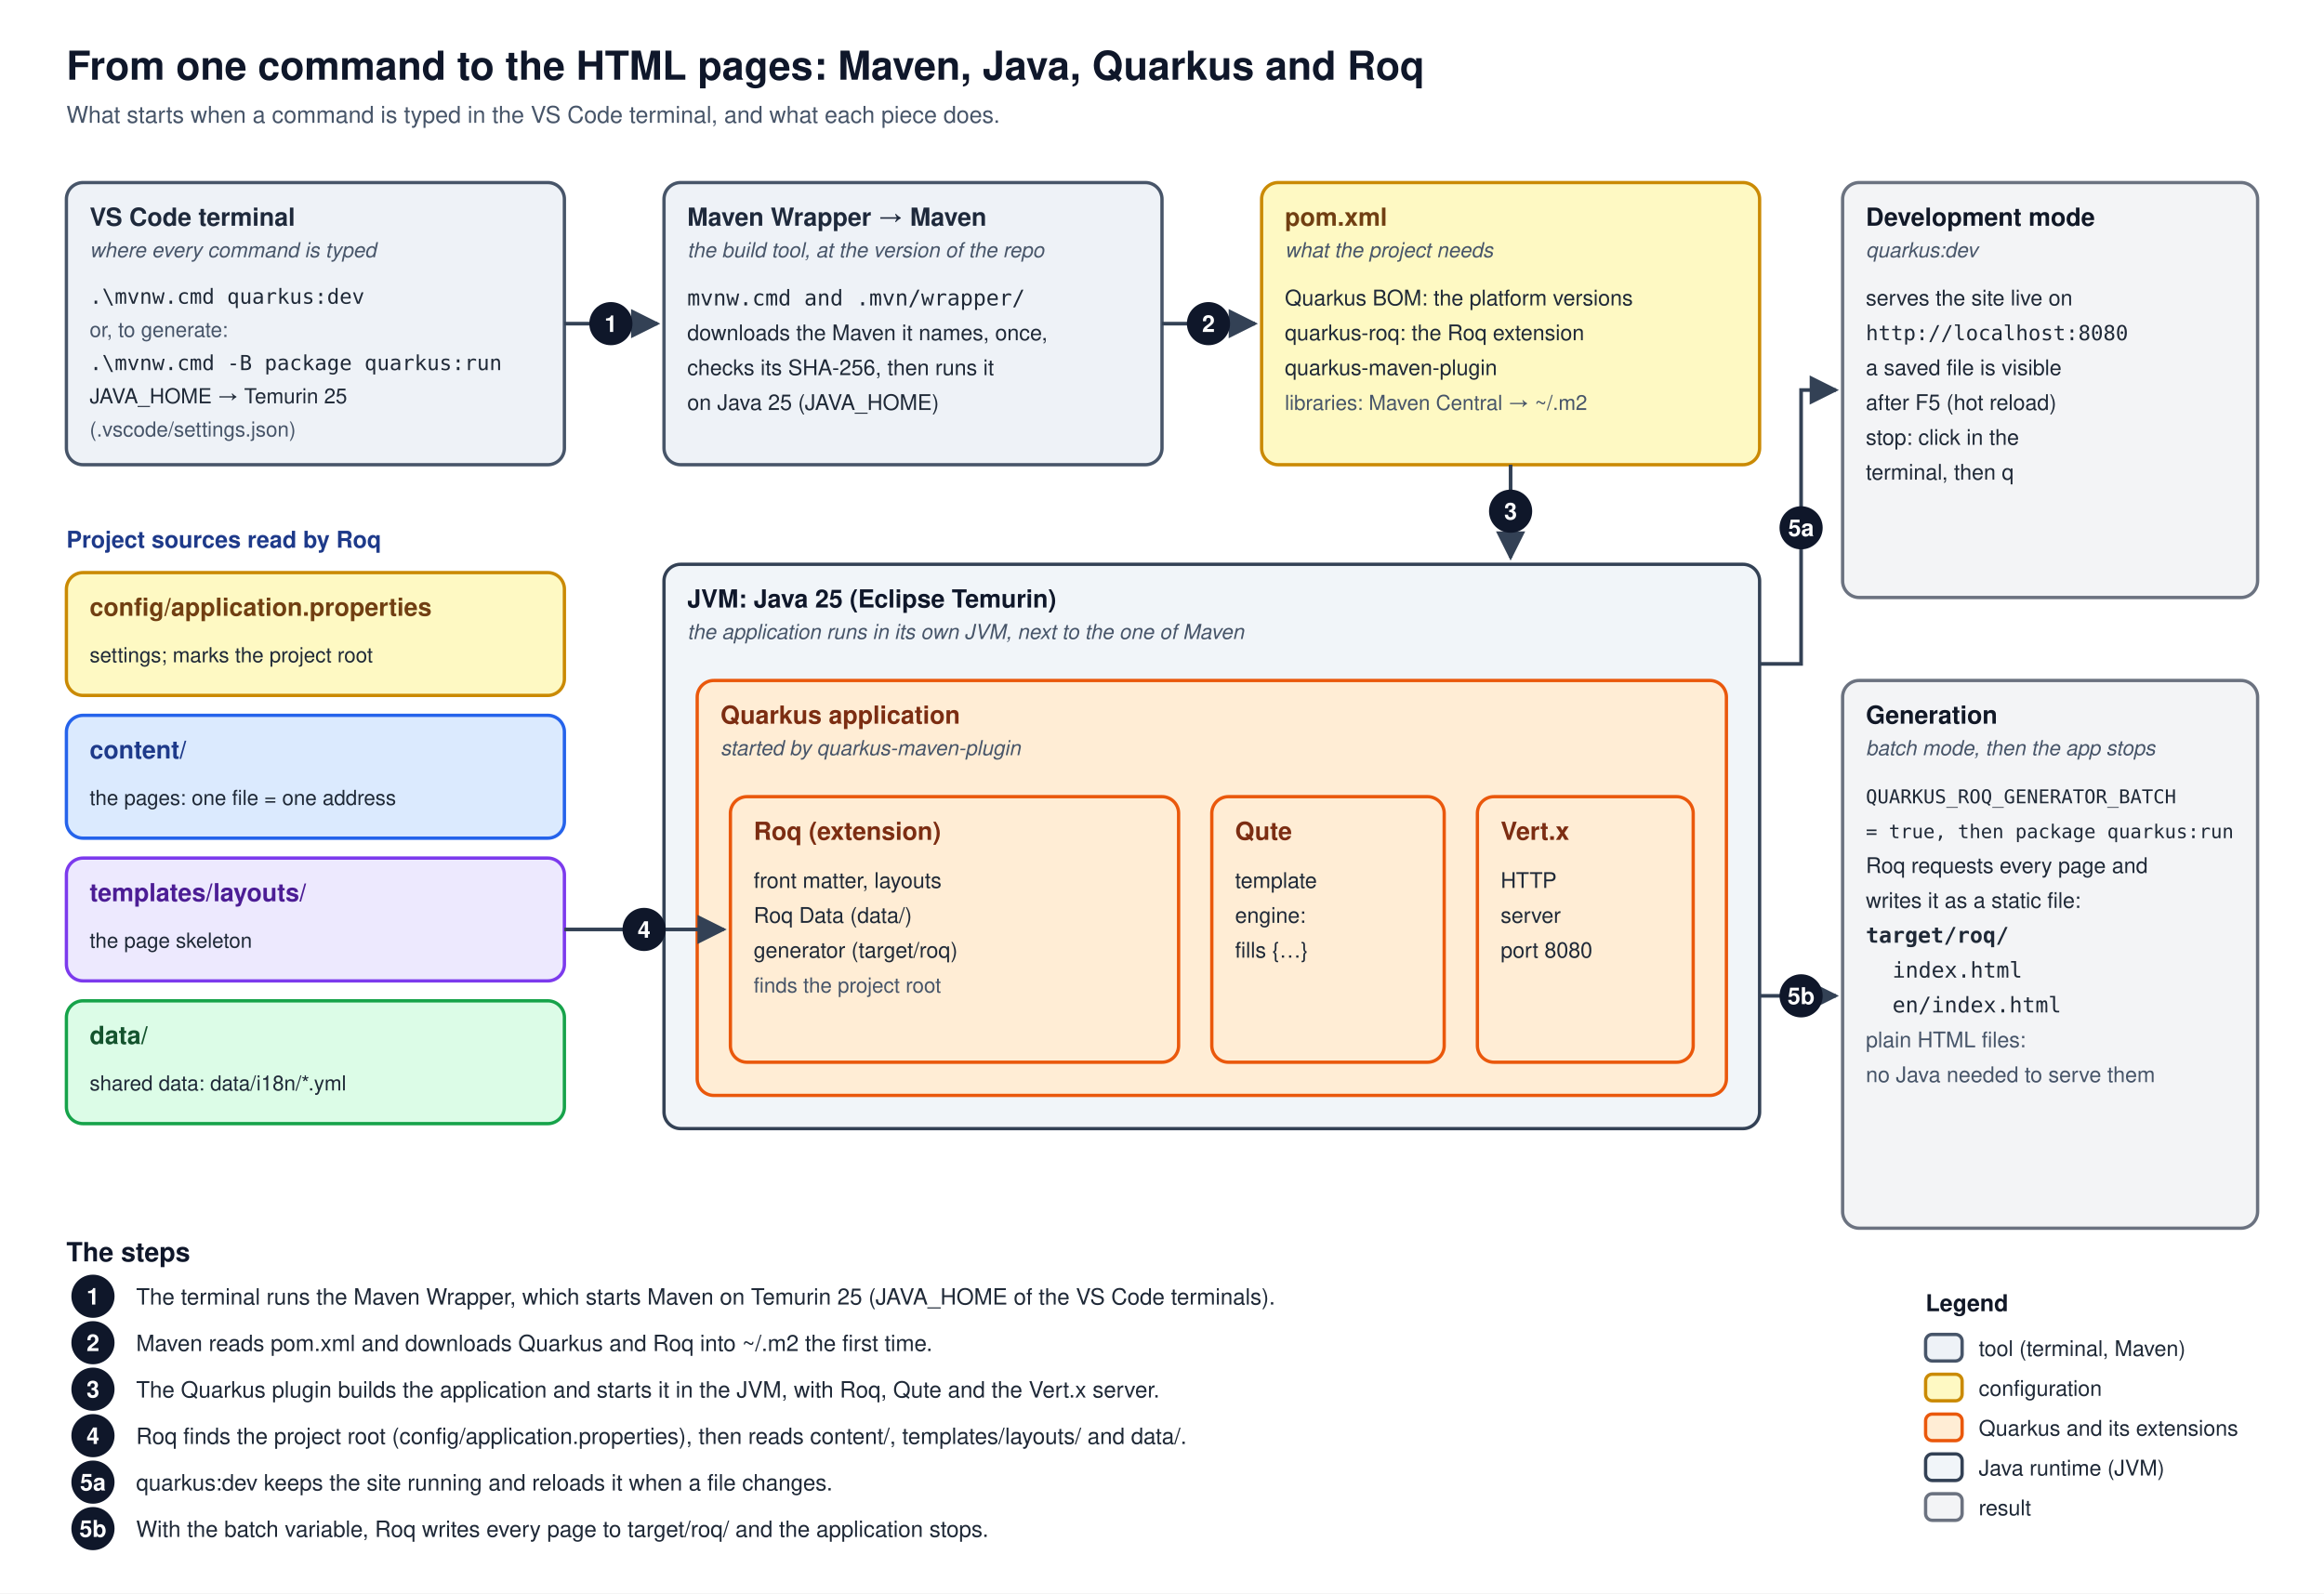
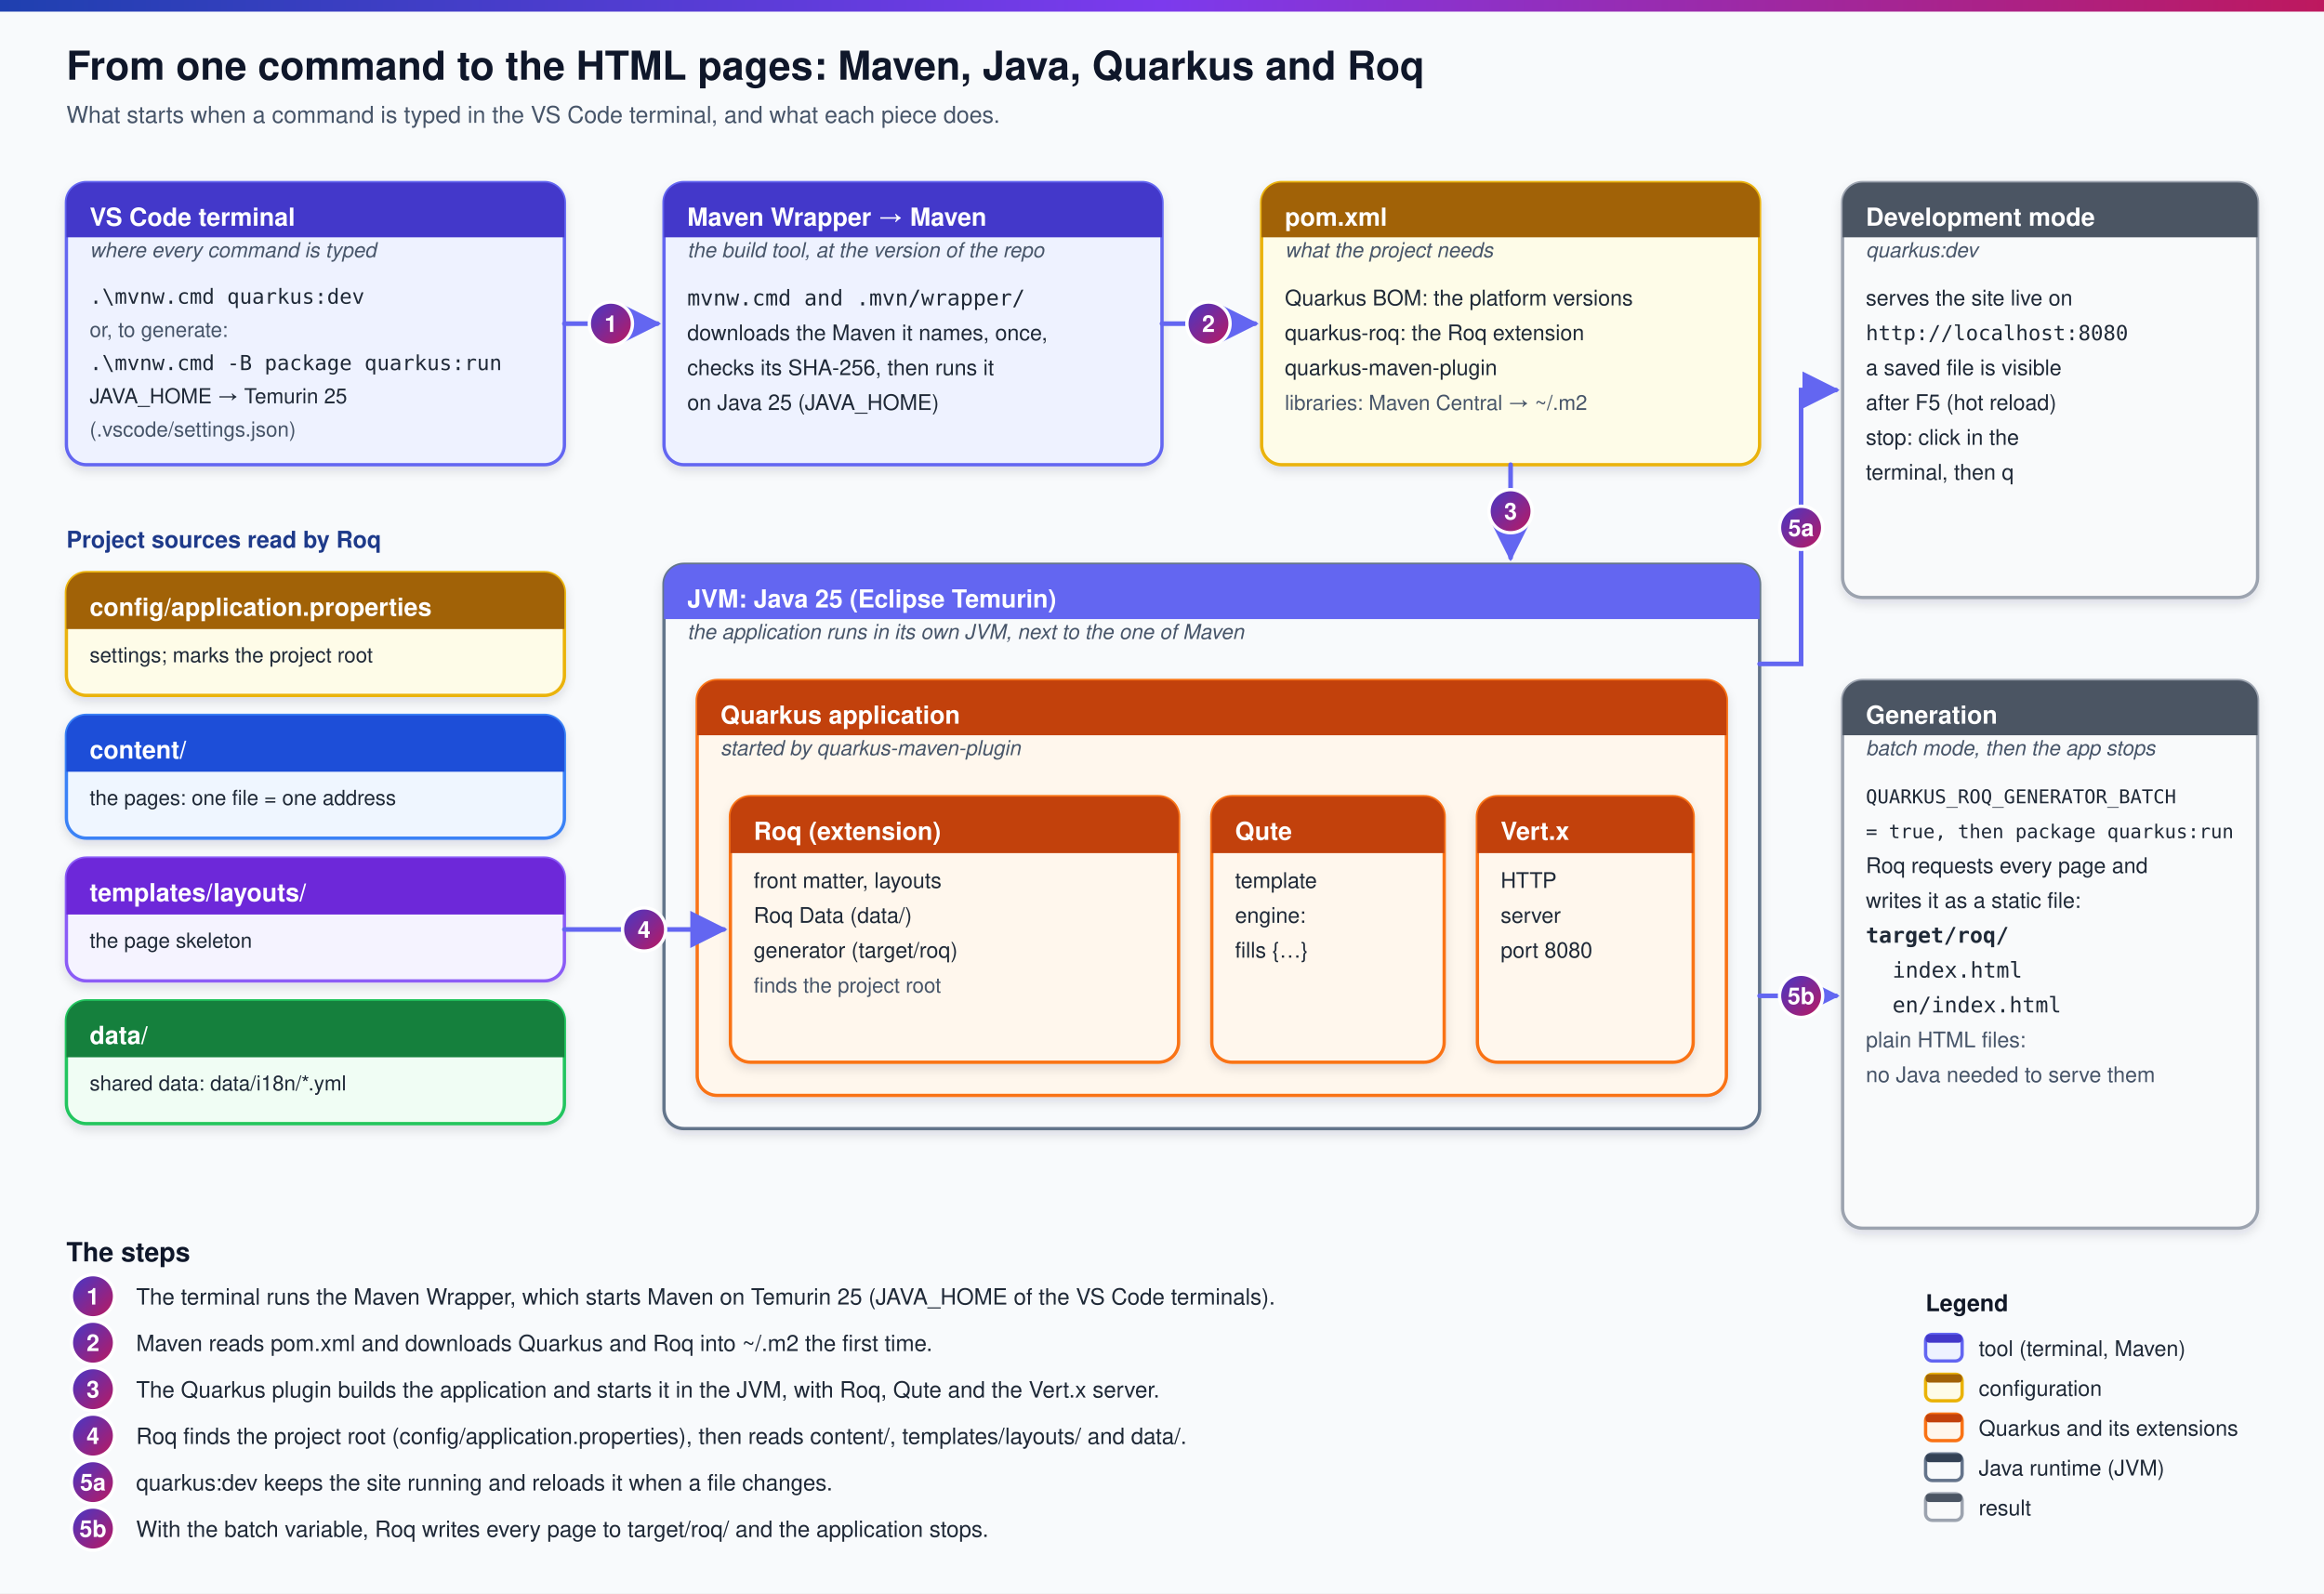
<svg xmlns="http://www.w3.org/2000/svg" width="1400" height="960" viewBox="0 0 1400 960" font-family="Segoe UI, Helvetica, Arial, sans-serif">
  <defs>
    <marker id="arr" viewBox="0 0 10 10" refX="9" refY="5" markerWidth="8" markerHeight="8" orient="auto-start-reverse">
-       <path d="M0,0 L10,5 L0,10 z" fill="#334155" />
+       <path d="M0,0 L10,5 L0,10 z" fill="#6366f1" />
    </marker>
+     <filter id="sh" x="-5%" y="-5%" width="110%" height="120%">
+       <feDropShadow dx="0" dy="3" stdDeviation="3" flood-color="#0f172a" flood-opacity="0.12" />
+     </filter>
+     <linearGradient id="top" x1="0" x2="1">
+       <stop offset="0" stop-color="#1e40af" />
+       <stop offset="0.5" stop-color="#7c3aed" />
+       <stop offset="1" stop-color="#be185d" />
+     </linearGradient>
+     <linearGradient id="badge" x1="0" y1="0" x2="1" y2="1">
+       <stop offset="0" stop-color="#4338ca" />
+       <stop offset="1" stop-color="#be185d" />
+     </linearGradient>
+     <linearGradient id="grp" x1="0" y1="0" x2="1" y2="1">
+       <stop offset="0" stop-color="#f8fafc" />
+       <stop offset="1" stop-color="#eef2ff" />
+     </linearGradient>
  </defs>
-   <rect width="1400" height="960" fill="#ffffff" />
+   <rect width="1400" height="960" fill="#f8fafc" />
+   <rect x="0" y="0" width="1400.0" height="7" fill="url(#top)" />
  <text x="40" y="48" font-size="24" font-weight="bold" fill="#0f172a" font-family="Segoe UI, Helvetica, Arial, sans-serif" text-anchor="start">From one command to the HTML pages: Maven, Java, Quarkus and Roq</text>
  <text x="40" y="74" font-size="14" font-weight="normal" fill="#475569" font-family="Segoe UI, Helvetica, Arial, sans-serif" text-anchor="start">What starts when a command is typed in the VS Code terminal, and what each piece does.</text>
-   <rect x="40" y="110" width="300" height="170" rx="10" fill="#eef2f7" stroke="#475569" stroke-width="2" />
-   <text x="54" y="136" font-size="15" font-weight="bold" fill="#1e293b" font-family="Segoe UI, Helvetica, Arial, sans-serif" text-anchor="start">VS Code terminal</text>
+   <rect x="40" y="110" width="300" height="170" rx="12" fill="#eef2ff" stroke="#6366f1" stroke-width="2" filter="url(#sh)" />
+   <path d="M40.0,122.0 a12,12 0 0 1 12,-12 h276.0 a12,12 0 0 1 12,12 v21.0 h-300.0 z" fill="#4338ca" />
+   <text x="54" y="136" font-size="15" font-weight="bold" fill="#ffffff" font-family="Segoe UI, Helvetica, Arial, sans-serif" text-anchor="start">VS Code terminal</text>
  <text x="54" y="155" font-size="12.5" font-weight="normal" fill="#475569" font-family="Segoe UI, Helvetica, Arial, sans-serif" text-anchor="start" font-style="italic">where every command is typed</text>
  <text x="54" y="183" font-size="12.5" font-weight="normal" fill="#1f2937" font-family="Consolas, Menlo, monospace" text-anchor="start">.\mvnw.cmd quarkus:dev</text>
  <text x="54" y="203" font-size="12.5" font-weight="normal" fill="#475569" font-family="Segoe UI, Helvetica, Arial, sans-serif" text-anchor="start">or, to generate:</text>
  <text x="54" y="223" font-size="12.5" font-weight="normal" fill="#1f2937" font-family="Consolas, Menlo, monospace" text-anchor="start">.\mvnw.cmd -B package quarkus:run</text>
  <text x="54" y="243" font-size="12.5" font-weight="normal" fill="#1f2937" font-family="Segoe UI, Helvetica, Arial, sans-serif" text-anchor="start">JAVA_HOME → Temurin 25</text>
  <text x="54" y="263" font-size="12.5" font-weight="normal" fill="#475569" font-family="Segoe UI, Helvetica, Arial, sans-serif" text-anchor="start">(.vscode/settings.json)</text>
-   <rect x="400" y="110" width="300" height="170" rx="10" fill="#eef2f7" stroke="#475569" stroke-width="2" />
-   <text x="414" y="136" font-size="15" font-weight="bold" fill="#1e293b" font-family="Segoe UI, Helvetica, Arial, sans-serif" text-anchor="start">Maven Wrapper → Maven</text>
+   <rect x="400" y="110" width="300" height="170" rx="12" fill="#eef2ff" stroke="#6366f1" stroke-width="2" filter="url(#sh)" />
+   <path d="M400.0,122.0 a12,12 0 0 1 12,-12 h276.0 a12,12 0 0 1 12,12 v21.0 h-300.0 z" fill="#4338ca" />
+   <text x="414" y="136" font-size="15" font-weight="bold" fill="#ffffff" font-family="Segoe UI, Helvetica, Arial, sans-serif" text-anchor="start">Maven Wrapper → Maven</text>
  <text x="414" y="155" font-size="12.5" font-weight="normal" fill="#475569" font-family="Segoe UI, Helvetica, Arial, sans-serif" text-anchor="start" font-style="italic">the build tool, at the version of the repo</text>
  <text x="414" y="184" font-size="13" font-weight="normal" fill="#1f2937" font-family="Consolas, Menlo, monospace" text-anchor="start">mvnw.cmd and .mvn/wrapper/</text>
  <text x="414" y="205" font-size="13" font-weight="normal" fill="#1f2937" font-family="Segoe UI, Helvetica, Arial, sans-serif" text-anchor="start">downloads the Maven it names, once,</text>
  <text x="414" y="226" font-size="13" font-weight="normal" fill="#1f2937" font-family="Segoe UI, Helvetica, Arial, sans-serif" text-anchor="start">checks its SHA-256, then runs it</text>
  <text x="414" y="247" font-size="13" font-weight="normal" fill="#1f2937" font-family="Segoe UI, Helvetica, Arial, sans-serif" text-anchor="start">on Java 25 (JAVA_HOME)</text>
-   <rect x="760" y="110" width="300" height="170" rx="10" fill="#fef9c3" stroke="#ca8a04" stroke-width="2" />
-   <text x="774" y="136" font-size="15" font-weight="bold" fill="#713f12" font-family="Segoe UI, Helvetica, Arial, sans-serif" text-anchor="start">pom.xml</text>
+   <rect x="760" y="110" width="300" height="170" rx="12" fill="#fefce8" stroke="#eab308" stroke-width="2" filter="url(#sh)" />
+   <path d="M760.0,122.0 a12,12 0 0 1 12,-12 h276.0 a12,12 0 0 1 12,12 v21.0 h-300.0 z" fill="#a16207" />
+   <text x="774" y="136" font-size="15" font-weight="bold" fill="#ffffff" font-family="Segoe UI, Helvetica, Arial, sans-serif" text-anchor="start">pom.xml</text>
  <text x="774" y="155" font-size="12.5" font-weight="normal" fill="#475569" font-family="Segoe UI, Helvetica, Arial, sans-serif" text-anchor="start" font-style="italic">what the project needs</text>
  <text x="774" y="184" font-size="13" font-weight="normal" fill="#1f2937" font-family="Segoe UI, Helvetica, Arial, sans-serif" text-anchor="start">Quarkus BOM: the platform versions</text>
  <text x="774" y="205" font-size="13" font-weight="normal" fill="#1f2937" font-family="Segoe UI, Helvetica, Arial, sans-serif" text-anchor="start">quarkus-roq: the Roq extension</text>
  <text x="774" y="226" font-size="13" font-weight="normal" fill="#1f2937" font-family="Segoe UI, Helvetica, Arial, sans-serif" text-anchor="start">quarkus-maven-plugin</text>
  <text x="774" y="247" font-size="12.5" font-weight="normal" fill="#475569" font-family="Segoe UI, Helvetica, Arial, sans-serif" text-anchor="start">libraries: Maven Central → ~/.m2</text>
-   <rect x="400" y="340" width="660" height="340" rx="10" fill="#f1f5f9" stroke="#334155" stroke-width="2" />
-   <text x="414" y="366" font-size="15" font-weight="bold" fill="#0f172a" font-family="Segoe UI, Helvetica, Arial, sans-serif" text-anchor="start">JVM: Java 25 (Eclipse Temurin)</text>
+   <rect x="400" y="340" width="660" height="340" rx="12" fill="#f8fafc" stroke="#64748b" stroke-width="2" filter="url(#sh)" />
+   <path d="M400.0,352.0 a12,12 0 0 1 12,-12 h636.0 a12,12 0 0 1 12,12 v21.0 h-660.0 z" fill="#6366f1" />
+   <text x="414" y="366" font-size="15" font-weight="bold" fill="#ffffff" font-family="Segoe UI, Helvetica, Arial, sans-serif" text-anchor="start">JVM: Java 25 (Eclipse Temurin)</text>
  <text x="414" y="385" font-size="12.5" font-weight="normal" fill="#475569" font-family="Segoe UI, Helvetica, Arial, sans-serif" text-anchor="start" font-style="italic">the application runs in its own JVM, next to the one of Maven</text>
-   <rect x="420" y="410" width="620" height="250" rx="10" fill="#ffedd5" stroke="#ea580c" stroke-width="2" />
-   <text x="434" y="436" font-size="15" font-weight="bold" fill="#7c2d12" font-family="Segoe UI, Helvetica, Arial, sans-serif" text-anchor="start">Quarkus application</text>
+   <rect x="420" y="410" width="620" height="250" rx="12" fill="#fff7ed" stroke="#f97316" stroke-width="2" filter="url(#sh)" />
+   <path d="M420.0,422.0 a12,12 0 0 1 12,-12 h596.0 a12,12 0 0 1 12,12 v21.0 h-620.0 z" fill="#c2410c" />
+   <text x="434" y="436" font-size="15" font-weight="bold" fill="#ffffff" font-family="Segoe UI, Helvetica, Arial, sans-serif" text-anchor="start">Quarkus application</text>
  <text x="434" y="455" font-size="12.5" font-weight="normal" fill="#475569" font-family="Segoe UI, Helvetica, Arial, sans-serif" text-anchor="start" font-style="italic">started by quarkus-maven-plugin</text>
-   <rect x="440" y="480" width="270" height="160" rx="10" fill="#ffedd5" stroke="#ea580c" stroke-width="2" />
-   <text x="454" y="506" font-size="15" font-weight="bold" fill="#7c2d12" font-family="Segoe UI, Helvetica, Arial, sans-serif" text-anchor="start">Roq (extension)</text>
+   <rect x="440" y="480" width="270" height="160" rx="12" fill="#fff7ed" stroke="#f97316" stroke-width="2" filter="url(#sh)" />
+   <path d="M440.0,492.0 a12,12 0 0 1 12,-12 h246.0 a12,12 0 0 1 12,12 v22.0 h-270.0 z" fill="#c2410c" />
+   <text x="454" y="506" font-size="15" font-weight="bold" fill="#ffffff" font-family="Segoe UI, Helvetica, Arial, sans-serif" text-anchor="start">Roq (extension)</text>
  <text x="454" y="535" font-size="13" font-weight="normal" fill="#1f2937" font-family="Segoe UI, Helvetica, Arial, sans-serif" text-anchor="start">front matter, layouts</text>
  <text x="454" y="556" font-size="13" font-weight="normal" fill="#1f2937" font-family="Segoe UI, Helvetica, Arial, sans-serif" text-anchor="start">Roq Data (data/)</text>
  <text x="454" y="577" font-size="13" font-weight="normal" fill="#1f2937" font-family="Segoe UI, Helvetica, Arial, sans-serif" text-anchor="start">generator (target/roq)</text>
  <text x="454" y="598" font-size="12.5" font-weight="normal" fill="#475569" font-family="Segoe UI, Helvetica, Arial, sans-serif" text-anchor="start">finds the project root</text>
-   <rect x="730" y="480" width="140" height="160" rx="10" fill="#ffedd5" stroke="#ea580c" stroke-width="2" />
-   <text x="744" y="506" font-size="15" font-weight="bold" fill="#7c2d12" font-family="Segoe UI, Helvetica, Arial, sans-serif" text-anchor="start">Qute</text>
+   <rect x="730" y="480" width="140" height="160" rx="12" fill="#fff7ed" stroke="#f97316" stroke-width="2" filter="url(#sh)" />
+   <path d="M730.0,492.0 a12,12 0 0 1 12,-12 h116.0 a12,12 0 0 1 12,12 v22.0 h-140.0 z" fill="#c2410c" />
+   <text x="744" y="506" font-size="15" font-weight="bold" fill="#ffffff" font-family="Segoe UI, Helvetica, Arial, sans-serif" text-anchor="start">Qute</text>
  <text x="744" y="535" font-size="13" font-weight="normal" fill="#1f2937" font-family="Segoe UI, Helvetica, Arial, sans-serif" text-anchor="start">template</text>
  <text x="744" y="556" font-size="13" font-weight="normal" fill="#1f2937" font-family="Segoe UI, Helvetica, Arial, sans-serif" text-anchor="start">engine:</text>
  <text x="744" y="577" font-size="13" font-weight="normal" fill="#1f2937" font-family="Segoe UI, Helvetica, Arial, sans-serif" text-anchor="start">fills {…}</text>
-   <rect x="890" y="480" width="130" height="160" rx="10" fill="#ffedd5" stroke="#ea580c" stroke-width="2" />
-   <text x="904" y="506" font-size="15" font-weight="bold" fill="#7c2d12" font-family="Segoe UI, Helvetica, Arial, sans-serif" text-anchor="start">Vert.x</text>
+   <rect x="890" y="480" width="130" height="160" rx="12" fill="#fff7ed" stroke="#f97316" stroke-width="2" filter="url(#sh)" />
+   <path d="M890.0,492.0 a12,12 0 0 1 12,-12 h106.0 a12,12 0 0 1 12,12 v22.0 h-130.0 z" fill="#c2410c" />
+   <text x="904" y="506" font-size="15" font-weight="bold" fill="#ffffff" font-family="Segoe UI, Helvetica, Arial, sans-serif" text-anchor="start">Vert.x</text>
  <text x="904" y="535" font-size="13" font-weight="normal" fill="#1f2937" font-family="Segoe UI, Helvetica, Arial, sans-serif" text-anchor="start">HTTP</text>
  <text x="904" y="556" font-size="13" font-weight="normal" fill="#1f2937" font-family="Segoe UI, Helvetica, Arial, sans-serif" text-anchor="start">server</text>
  <text x="904" y="577" font-size="13" font-weight="normal" fill="#1f2937" font-family="Segoe UI, Helvetica, Arial, sans-serif" text-anchor="start">port 8080</text>
  <text x="40" y="330" font-size="14" font-weight="bold" fill="#1e3a8a" font-family="Segoe UI, Helvetica, Arial, sans-serif" text-anchor="start">Project sources read by Roq</text>
-   <rect x="40" y="345" width="300" height="74" rx="10" fill="#fef9c3" stroke="#ca8a04" stroke-width="2" />
-   <text x="54" y="371" font-size="15" font-weight="bold" fill="#713f12" font-family="Segoe UI, Helvetica, Arial, sans-serif" text-anchor="start">config/application.properties</text>
+   <rect x="40" y="345" width="300" height="74" rx="12" fill="#fefce8" stroke="#eab308" stroke-width="2" filter="url(#sh)" />
+   <path d="M40.0,357.0 a12,12 0 0 1 12,-12 h276.0 a12,12 0 0 1 12,12 v22.0 h-300.0 z" fill="#a16207" />
+   <text x="54" y="371" font-size="15" font-weight="bold" fill="#ffffff" font-family="Segoe UI, Helvetica, Arial, sans-serif" text-anchor="start">config/application.properties</text>
  <text x="54" y="399" font-size="12.5" font-weight="normal" fill="#1f2937" font-family="Segoe UI, Helvetica, Arial, sans-serif" text-anchor="start">settings; marks the project root</text>
-   <rect x="40" y="431" width="300" height="74" rx="10" fill="#dbeafe" stroke="#2563eb" stroke-width="2" />
-   <text x="54" y="457" font-size="15" font-weight="bold" fill="#1e3a8a" font-family="Segoe UI, Helvetica, Arial, sans-serif" text-anchor="start">content/</text>
+   <rect x="40" y="431" width="300" height="74" rx="12" fill="#eff6ff" stroke="#3b82f6" stroke-width="2" filter="url(#sh)" />
+   <path d="M40.0,443.0 a12,12 0 0 1 12,-12 h276.0 a12,12 0 0 1 12,12 v22.0 h-300.0 z" fill="#1d4ed8" />
+   <text x="54" y="457" font-size="15" font-weight="bold" fill="#ffffff" font-family="Segoe UI, Helvetica, Arial, sans-serif" text-anchor="start">content/</text>
  <text x="54" y="485" font-size="12.5" font-weight="normal" fill="#1f2937" font-family="Segoe UI, Helvetica, Arial, sans-serif" text-anchor="start">the pages: one file = one address</text>
-   <rect x="40" y="517" width="300" height="74" rx="10" fill="#ede9fe" stroke="#7c3aed" stroke-width="2" />
-   <text x="54" y="543" font-size="15" font-weight="bold" fill="#4c1d95" font-family="Segoe UI, Helvetica, Arial, sans-serif" text-anchor="start">templates/layouts/</text>
+   <rect x="40" y="517" width="300" height="74" rx="12" fill="#f5f3ff" stroke="#8b5cf6" stroke-width="2" filter="url(#sh)" />
+   <path d="M40.0,529.0 a12,12 0 0 1 12,-12 h276.0 a12,12 0 0 1 12,12 v22.0 h-300.0 z" fill="#6d28d9" />
+   <text x="54" y="543" font-size="15" font-weight="bold" fill="#ffffff" font-family="Segoe UI, Helvetica, Arial, sans-serif" text-anchor="start">templates/layouts/</text>
  <text x="54" y="571" font-size="12.5" font-weight="normal" fill="#1f2937" font-family="Segoe UI, Helvetica, Arial, sans-serif" text-anchor="start">the page skeleton</text>
-   <rect x="40" y="603" width="300" height="74" rx="10" fill="#dcfce7" stroke="#16a34a" stroke-width="2" />
-   <text x="54" y="629" font-size="15" font-weight="bold" fill="#14532d" font-family="Segoe UI, Helvetica, Arial, sans-serif" text-anchor="start">data/</text>
+   <rect x="40" y="603" width="300" height="74" rx="12" fill="#f0fdf4" stroke="#22c55e" stroke-width="2" filter="url(#sh)" />
+   <path d="M40.0,615.0 a12,12 0 0 1 12,-12 h276.0 a12,12 0 0 1 12,12 v22.0 h-300.0 z" fill="#15803d" />
+   <text x="54" y="629" font-size="15" font-weight="bold" fill="#ffffff" font-family="Segoe UI, Helvetica, Arial, sans-serif" text-anchor="start">data/</text>
  <text x="54" y="657" font-size="12.5" font-weight="normal" fill="#1f2937" font-family="Segoe UI, Helvetica, Arial, sans-serif" text-anchor="start">shared data: data/i18n/*.yml</text>
-   <rect x="1110" y="110" width="250" height="250" rx="10" fill="#f3f4f6" stroke="#6b7280" stroke-width="2" />
-   <text x="1124" y="136" font-size="15" font-weight="bold" fill="#111827" font-family="Segoe UI, Helvetica, Arial, sans-serif" text-anchor="start">Development mode</text>
+   <rect x="1110" y="110" width="250" height="250" rx="12" fill="#f9fafb" stroke="#9ca3af" stroke-width="2" filter="url(#sh)" />
+   <path d="M1110.0,122.0 a12,12 0 0 1 12,-12 h226.0 a12,12 0 0 1 12,12 v21.0 h-250.0 z" fill="#4b5563" />
+   <text x="1124" y="136" font-size="15" font-weight="bold" fill="#ffffff" font-family="Segoe UI, Helvetica, Arial, sans-serif" text-anchor="start">Development mode</text>
  <text x="1124" y="155" font-size="12.5" font-weight="normal" fill="#475569" font-family="Segoe UI, Helvetica, Arial, sans-serif" text-anchor="start" font-style="italic">quarkus:dev</text>
  <text x="1124" y="184" font-size="13" font-weight="normal" fill="#1f2937" font-family="Segoe UI, Helvetica, Arial, sans-serif" text-anchor="start">serves the site live on</text>
  <text x="1124" y="205" font-size="12.5" font-weight="normal" fill="#1f2937" font-family="Consolas, Menlo, monospace" text-anchor="start">http://localhost:8080</text>
  <text x="1124" y="226" font-size="13" font-weight="normal" fill="#1f2937" font-family="Segoe UI, Helvetica, Arial, sans-serif" text-anchor="start">a saved file is visible</text>
  <text x="1124" y="247" font-size="13" font-weight="normal" fill="#1f2937" font-family="Segoe UI, Helvetica, Arial, sans-serif" text-anchor="start">after F5 (hot reload)</text>
  <text x="1124" y="268" font-size="13" font-weight="normal" fill="#1f2937" font-family="Segoe UI, Helvetica, Arial, sans-serif" text-anchor="start">stop: click in the</text>
  <text x="1124" y="289" font-size="13" font-weight="normal" fill="#1f2937" font-family="Segoe UI, Helvetica, Arial, sans-serif" text-anchor="start">terminal, then q</text>
-   <rect x="1110" y="410" width="250" height="330" rx="10" fill="#f3f4f6" stroke="#6b7280" stroke-width="2" />
-   <text x="1124" y="436" font-size="15" font-weight="bold" fill="#111827" font-family="Segoe UI, Helvetica, Arial, sans-serif" text-anchor="start">Generation</text>
+   <rect x="1110" y="410" width="250" height="330" rx="12" fill="#f9fafb" stroke="#9ca3af" stroke-width="2" filter="url(#sh)" />
+   <path d="M1110.0,422.0 a12,12 0 0 1 12,-12 h226.0 a12,12 0 0 1 12,12 v21.0 h-250.0 z" fill="#4b5563" />
+   <text x="1124" y="436" font-size="15" font-weight="bold" fill="#ffffff" font-family="Segoe UI, Helvetica, Arial, sans-serif" text-anchor="start">Generation</text>
  <text x="1124" y="455" font-size="12.5" font-weight="normal" fill="#475569" font-family="Segoe UI, Helvetica, Arial, sans-serif" text-anchor="start" font-style="italic">batch mode, then the app stops</text>
  <text x="1124" y="484" font-size="11.5" font-weight="normal" fill="#1f2937" font-family="Consolas, Menlo, monospace" text-anchor="start">QUARKUS_ROQ_GENERATOR_BATCH</text>
  <text x="1124" y="505" font-size="11.5" font-weight="normal" fill="#1f2937" font-family="Consolas, Menlo, monospace" text-anchor="start">= true, then package quarkus:run</text>
  <text x="1124" y="526" font-size="13" font-weight="normal" fill="#1f2937" font-family="Segoe UI, Helvetica, Arial, sans-serif" text-anchor="start">Roq requests every page and</text>
  <text x="1124" y="547" font-size="13" font-weight="normal" fill="#1f2937" font-family="Segoe UI, Helvetica, Arial, sans-serif" text-anchor="start">writes it as a static file:</text>
  <text x="1124" y="568" font-size="13" font-weight="bold" fill="#1f2937" font-family="Consolas, Menlo, monospace" text-anchor="start">target/roq/</text>
  <text x="1140" y="589" font-size="13" font-weight="normal" fill="#1f2937" font-family="Consolas, Menlo, monospace" text-anchor="start">index.html</text>
  <text x="1140" y="610" font-size="13" font-weight="normal" fill="#1f2937" font-family="Consolas, Menlo, monospace" text-anchor="start">en/index.html</text>
  <text x="1124" y="631" font-size="13" font-weight="normal" fill="#475569" font-family="Segoe UI, Helvetica, Arial, sans-serif" text-anchor="start">plain HTML files:</text>
  <text x="1124" y="652" font-size="13" font-weight="normal" fill="#475569" font-family="Segoe UI, Helvetica, Arial, sans-serif" text-anchor="start">no Java needed to serve them</text>
-   <path d="M340,195 L396,195" fill="none" stroke="#334155" stroke-width="2.2" marker-end="url(#arr)" />
-   <circle cx="368" cy="195" r="13" fill="#0f172a" />
+   <path d="M340,195 L396,195" fill="none" stroke="#6366f1" stroke-width="2.8" marker-end="url(#arr)" stroke-linecap="round" />
+   <circle cx="368" cy="195" r="13" fill="url(#badge)" stroke="#ffffff" stroke-width="2" />
  <text x="368" y="200" font-size="14" font-weight="bold" fill="#ffffff" font-family="Segoe UI, Helvetica, Arial, sans-serif" text-anchor="middle">1</text>
-   <path d="M700,195 L756,195" fill="none" stroke="#334155" stroke-width="2.2" marker-end="url(#arr)" />
-   <circle cx="728" cy="195" r="13" fill="#0f172a" />
+   <path d="M700,195 L756,195" fill="none" stroke="#6366f1" stroke-width="2.8" marker-end="url(#arr)" stroke-linecap="round" />
+   <circle cx="728" cy="195" r="13" fill="url(#badge)" stroke="#ffffff" stroke-width="2" />
  <text x="728" y="200" font-size="14" font-weight="bold" fill="#ffffff" font-family="Segoe UI, Helvetica, Arial, sans-serif" text-anchor="middle">2</text>
-   <path d="M910,280 L910,336" fill="none" stroke="#334155" stroke-width="2.2" marker-end="url(#arr)" />
-   <circle cx="910" cy="308" r="13" fill="#0f172a" />
+   <path d="M910,280 L910,336" fill="none" stroke="#6366f1" stroke-width="2.8" marker-end="url(#arr)" stroke-linecap="round" />
+   <circle cx="910" cy="308" r="13" fill="url(#badge)" stroke="#ffffff" stroke-width="2" />
  <text x="910" y="313" font-size="14" font-weight="bold" fill="#ffffff" font-family="Segoe UI, Helvetica, Arial, sans-serif" text-anchor="middle">3</text>
-   <path d="M340,560 L436,560" fill="none" stroke="#334155" stroke-width="2.2" marker-end="url(#arr)" />
-   <circle cx="388" cy="560" r="13" fill="#0f172a" />
+   <path d="M340,560 L436,560" fill="none" stroke="#6366f1" stroke-width="2.8" marker-end="url(#arr)" stroke-linecap="round" />
+   <circle cx="388" cy="560" r="13" fill="url(#badge)" stroke="#ffffff" stroke-width="2" />
  <text x="388" y="565" font-size="14" font-weight="bold" fill="#ffffff" font-family="Segoe UI, Helvetica, Arial, sans-serif" text-anchor="middle">4</text>
-   <path d="M1060,400 L1085,400 L1085,235 L1106,235" fill="none" stroke="#334155" stroke-width="2.2" marker-end="url(#arr)" />
-   <circle cx="1085" cy="318" r="13" fill="#0f172a" />
+   <path d="M1060,400 L1085,400 L1085,235 L1106,235" fill="none" stroke="#6366f1" stroke-width="2.8" marker-end="url(#arr)" stroke-linecap="round" />
+   <circle cx="1085" cy="318" r="13" fill="url(#badge)" stroke="#ffffff" stroke-width="2" />
  <text x="1085" y="323" font-size="14" font-weight="bold" fill="#ffffff" font-family="Segoe UI, Helvetica, Arial, sans-serif" text-anchor="middle">5a</text>
-   <path d="M1060,600 L1106,600" fill="none" stroke="#334155" stroke-width="2.2" marker-end="url(#arr)" />
-   <circle cx="1085" cy="600" r="13" fill="#0f172a" />
+   <path d="M1060,600 L1106,600" fill="none" stroke="#6366f1" stroke-width="2.8" marker-end="url(#arr)" stroke-linecap="round" />
+   <circle cx="1085" cy="600" r="13" fill="url(#badge)" stroke="#ffffff" stroke-width="2" />
  <text x="1085" y="605" font-size="14" font-weight="bold" fill="#ffffff" font-family="Segoe UI, Helvetica, Arial, sans-serif" text-anchor="middle">5b</text>
  <text x="40" y="760" font-size="16" font-weight="bold" fill="#0f172a" font-family="Segoe UI, Helvetica, Arial, sans-serif" text-anchor="start">The steps</text>
-   <circle cx="56" cy="781" r="13" fill="#0f172a" />
+   <circle cx="56" cy="781" r="13" fill="url(#badge)" stroke="#ffffff" stroke-width="2" />
  <text x="56" y="786" font-size="14" font-weight="bold" fill="#ffffff" font-family="Segoe UI, Helvetica, Arial, sans-serif" text-anchor="middle">1</text>
  <text x="82" y="786" font-size="13.5" font-weight="normal" fill="#1f2937" font-family="Segoe UI, Helvetica, Arial, sans-serif" text-anchor="start">The terminal runs the Maven Wrapper, which starts Maven on Temurin 25 (JAVA_HOME of the VS Code terminals).</text>
-   <circle cx="56" cy="809" r="13" fill="#0f172a" />
+   <circle cx="56" cy="809" r="13" fill="url(#badge)" stroke="#ffffff" stroke-width="2" />
  <text x="56" y="814" font-size="14" font-weight="bold" fill="#ffffff" font-family="Segoe UI, Helvetica, Arial, sans-serif" text-anchor="middle">2</text>
  <text x="82" y="814" font-size="13.5" font-weight="normal" fill="#1f2937" font-family="Segoe UI, Helvetica, Arial, sans-serif" text-anchor="start">Maven reads pom.xml and downloads Quarkus and Roq into ~/.m2 the first time.</text>
-   <circle cx="56" cy="837" r="13" fill="#0f172a" />
+   <circle cx="56" cy="837" r="13" fill="url(#badge)" stroke="#ffffff" stroke-width="2" />
  <text x="56" y="842" font-size="14" font-weight="bold" fill="#ffffff" font-family="Segoe UI, Helvetica, Arial, sans-serif" text-anchor="middle">3</text>
  <text x="82" y="842" font-size="13.5" font-weight="normal" fill="#1f2937" font-family="Segoe UI, Helvetica, Arial, sans-serif" text-anchor="start">The Quarkus plugin builds the application and starts it in the JVM, with Roq, Qute and the Vert.x server.</text>
-   <circle cx="56" cy="865" r="13" fill="#0f172a" />
+   <circle cx="56" cy="865" r="13" fill="url(#badge)" stroke="#ffffff" stroke-width="2" />
  <text x="56" y="870" font-size="14" font-weight="bold" fill="#ffffff" font-family="Segoe UI, Helvetica, Arial, sans-serif" text-anchor="middle">4</text>
  <text x="82" y="870" font-size="13.5" font-weight="normal" fill="#1f2937" font-family="Segoe UI, Helvetica, Arial, sans-serif" text-anchor="start">Roq finds the project root (config/application.properties), then reads content/, templates/layouts/ and data/.</text>
-   <circle cx="56" cy="893" r="13" fill="#0f172a" />
+   <circle cx="56" cy="893" r="13" fill="url(#badge)" stroke="#ffffff" stroke-width="2" />
  <text x="56" y="898" font-size="14" font-weight="bold" fill="#ffffff" font-family="Segoe UI, Helvetica, Arial, sans-serif" text-anchor="middle">5a</text>
  <text x="82" y="898" font-size="13.5" font-weight="normal" fill="#1f2937" font-family="Segoe UI, Helvetica, Arial, sans-serif" text-anchor="start">quarkus:dev keeps the site running and reloads it when a file changes.</text>
-   <circle cx="56" cy="921" r="13" fill="#0f172a" />
+   <circle cx="56" cy="921" r="13" fill="url(#badge)" stroke="#ffffff" stroke-width="2" />
  <text x="56" y="926" font-size="14" font-weight="bold" fill="#ffffff" font-family="Segoe UI, Helvetica, Arial, sans-serif" text-anchor="middle">5b</text>
  <text x="82" y="926" font-size="13.5" font-weight="normal" fill="#1f2937" font-family="Segoe UI, Helvetica, Arial, sans-serif" text-anchor="start">With the batch variable, Roq writes every page to target/roq/ and the application stops.</text>
  <text x="1160" y="790" font-size="14" font-weight="bold" fill="#111827" font-family="Segoe UI, Helvetica, Arial, sans-serif" text-anchor="start">Legend</text>
-   <rect x="1160" y="804" width="22" height="16" rx="4" fill="#eef2f7" stroke="#475569" stroke-width="2" />
+   <rect x="1160" y="804" width="22" height="16" rx="4" fill="#eef2ff" stroke="#6366f1" stroke-width="2" />
+   <rect x="1160" y="804" width="22" height="5" rx="2" fill="#4338ca" />
  <text x="1192" y="817" font-size="13" font-weight="normal" fill="#1f2937" font-family="Segoe UI, Helvetica, Arial, sans-serif" text-anchor="start">tool (terminal, Maven)</text>
-   <rect x="1160" y="828" width="22" height="16" rx="4" fill="#fef9c3" stroke="#ca8a04" stroke-width="2" />
+   <rect x="1160" y="828" width="22" height="16" rx="4" fill="#fefce8" stroke="#eab308" stroke-width="2" />
+   <rect x="1160" y="828" width="22" height="5" rx="2" fill="#a16207" />
  <text x="1192" y="841" font-size="13" font-weight="normal" fill="#1f2937" font-family="Segoe UI, Helvetica, Arial, sans-serif" text-anchor="start">configuration</text>
-   <rect x="1160" y="852" width="22" height="16" rx="4" fill="#ffedd5" stroke="#ea580c" stroke-width="2" />
+   <rect x="1160" y="852" width="22" height="16" rx="4" fill="#fff7ed" stroke="#f97316" stroke-width="2" />
+   <rect x="1160" y="852" width="22" height="5" rx="2" fill="#c2410c" />
  <text x="1192" y="865" font-size="13" font-weight="normal" fill="#1f2937" font-family="Segoe UI, Helvetica, Arial, sans-serif" text-anchor="start">Quarkus and its extensions</text>
-   <rect x="1160" y="876" width="22" height="16" rx="4" fill="#f1f5f9" stroke="#334155" stroke-width="2" />
+   <rect x="1160" y="876" width="22" height="16" rx="4" fill="#f8fafc" stroke="#64748b" stroke-width="2" />
+   <rect x="1160" y="876" width="22" height="5" rx="2" fill="#334155" />
  <text x="1192" y="889" font-size="13" font-weight="normal" fill="#1f2937" font-family="Segoe UI, Helvetica, Arial, sans-serif" text-anchor="start">Java runtime (JVM)</text>
-   <rect x="1160" y="900" width="22" height="16" rx="4" fill="#f3f4f6" stroke="#6b7280" stroke-width="2" />
+   <rect x="1160" y="900" width="22" height="16" rx="4" fill="#f9fafb" stroke="#9ca3af" stroke-width="2" />
+   <rect x="1160" y="900" width="22" height="5" rx="2" fill="#4b5563" />
  <text x="1192" y="913" font-size="13" font-weight="normal" fill="#1f2937" font-family="Segoe UI, Helvetica, Arial, sans-serif" text-anchor="start">result</text>
</svg>
